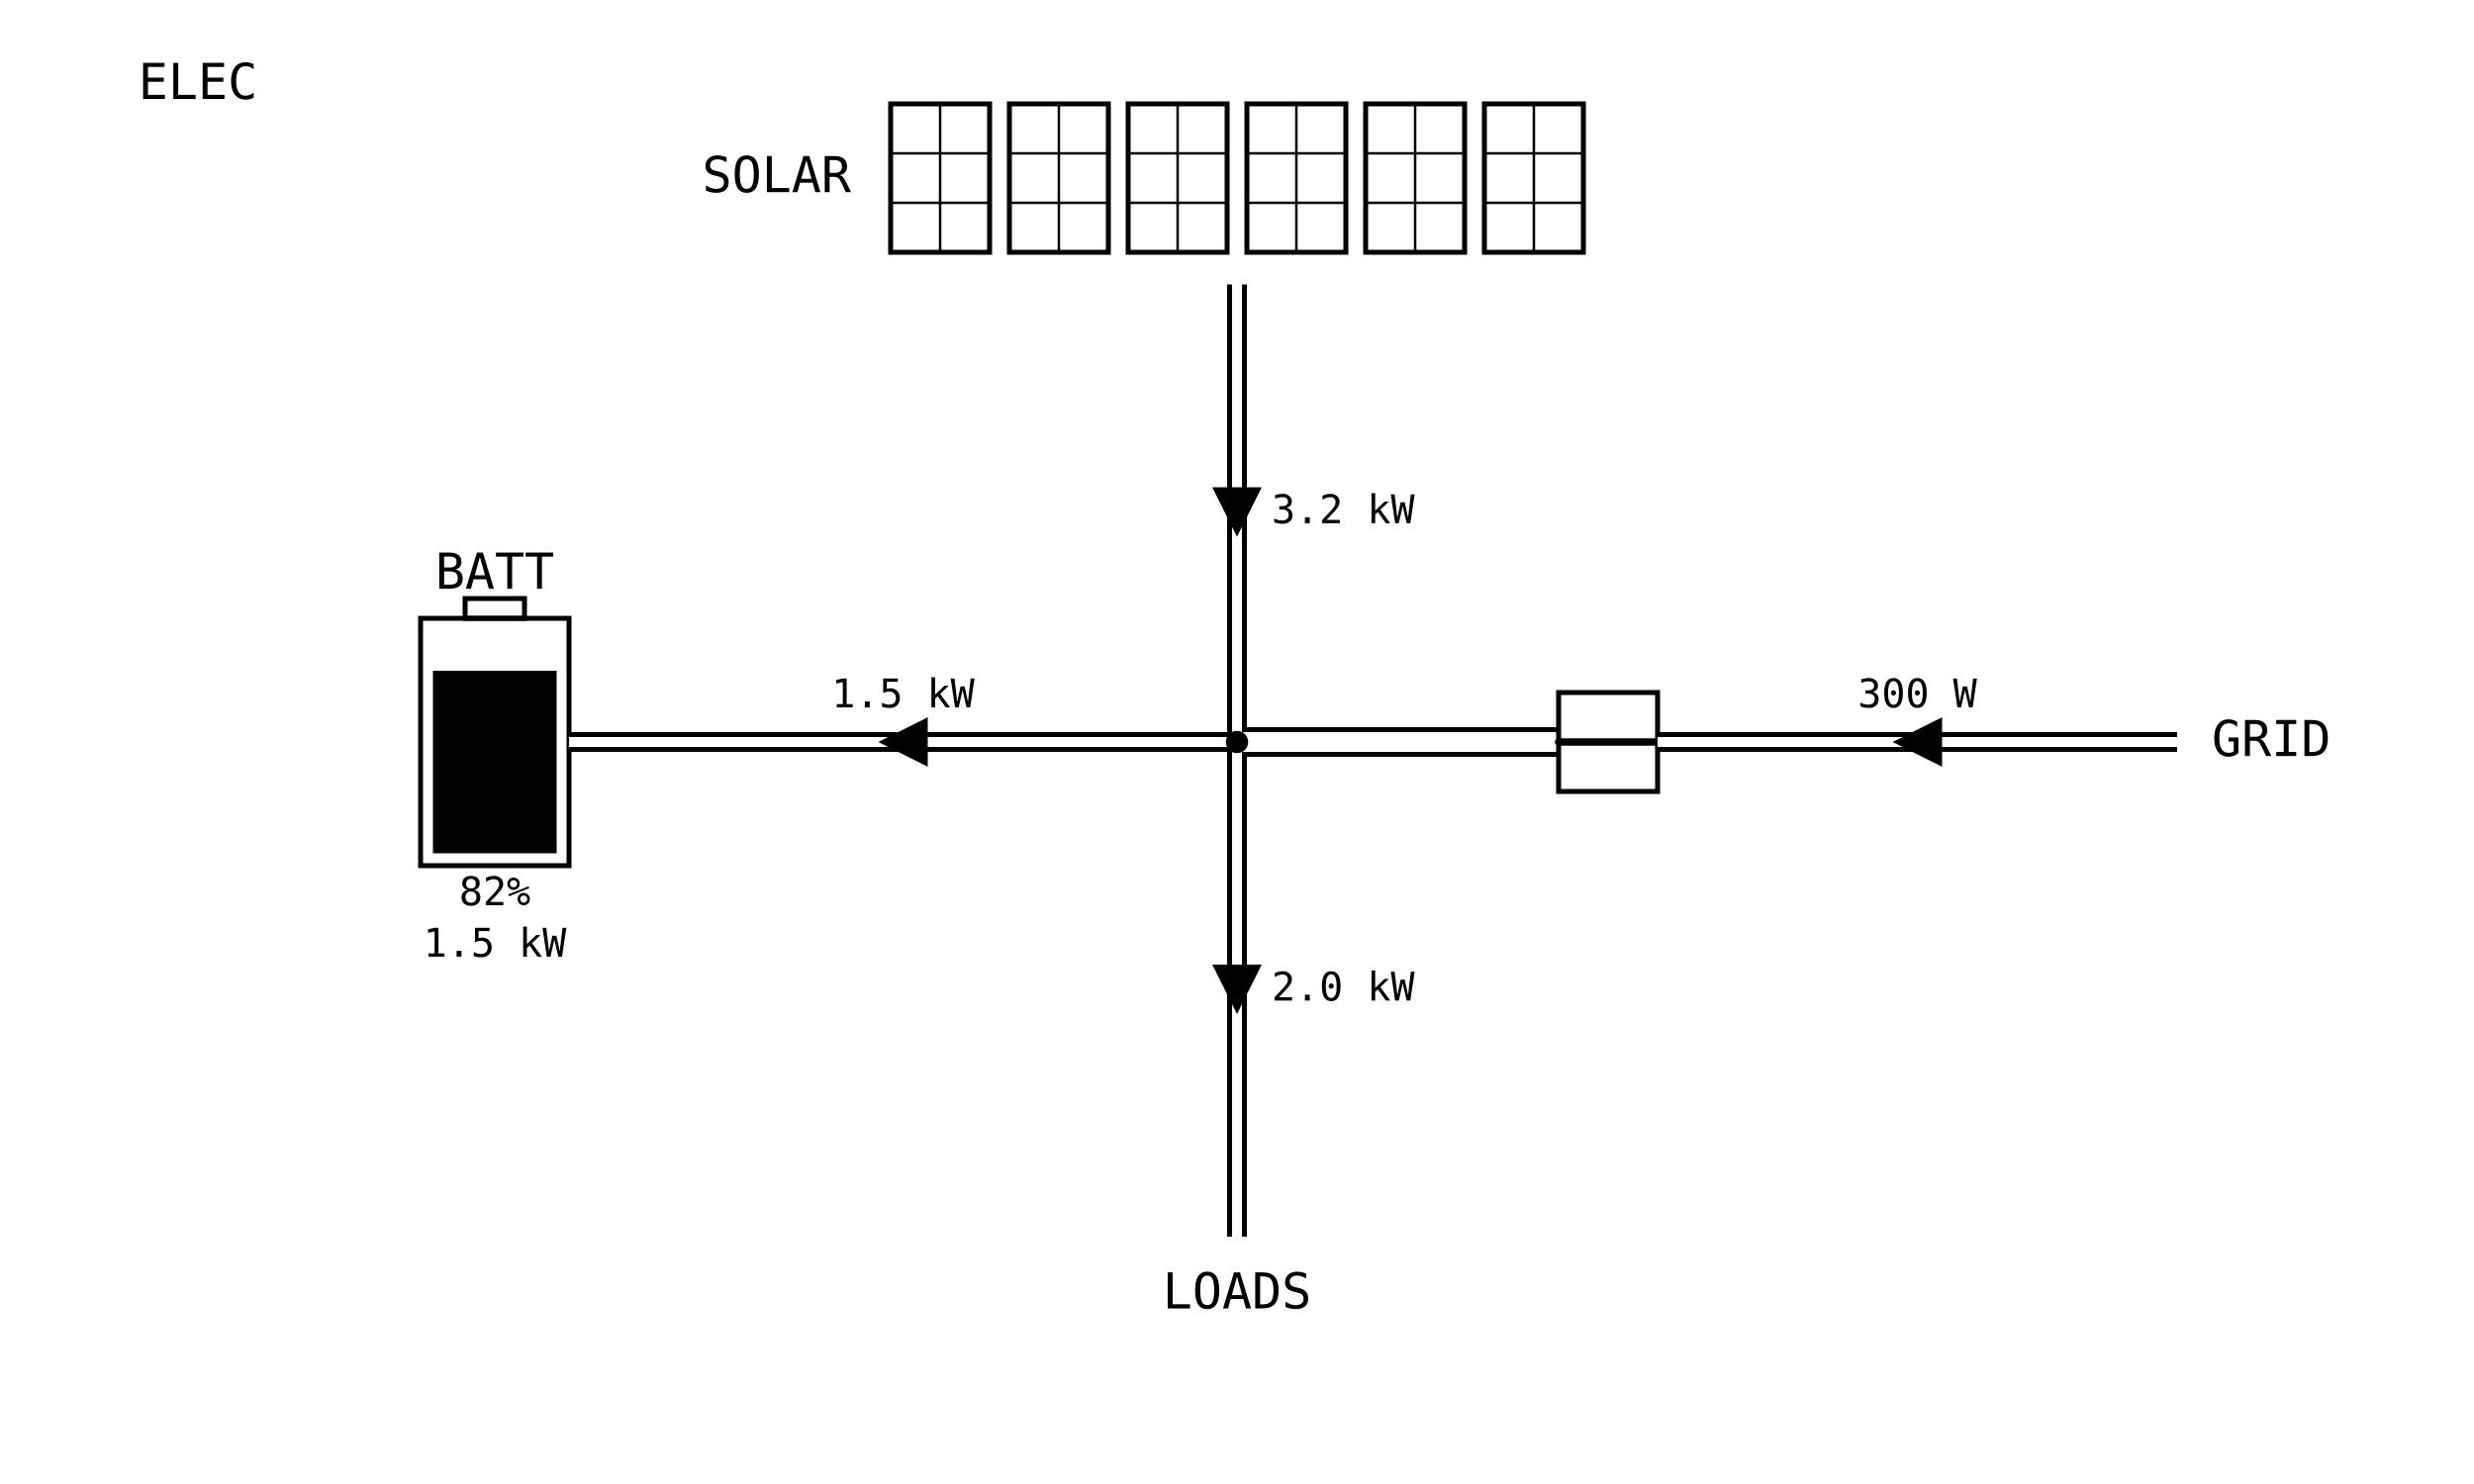
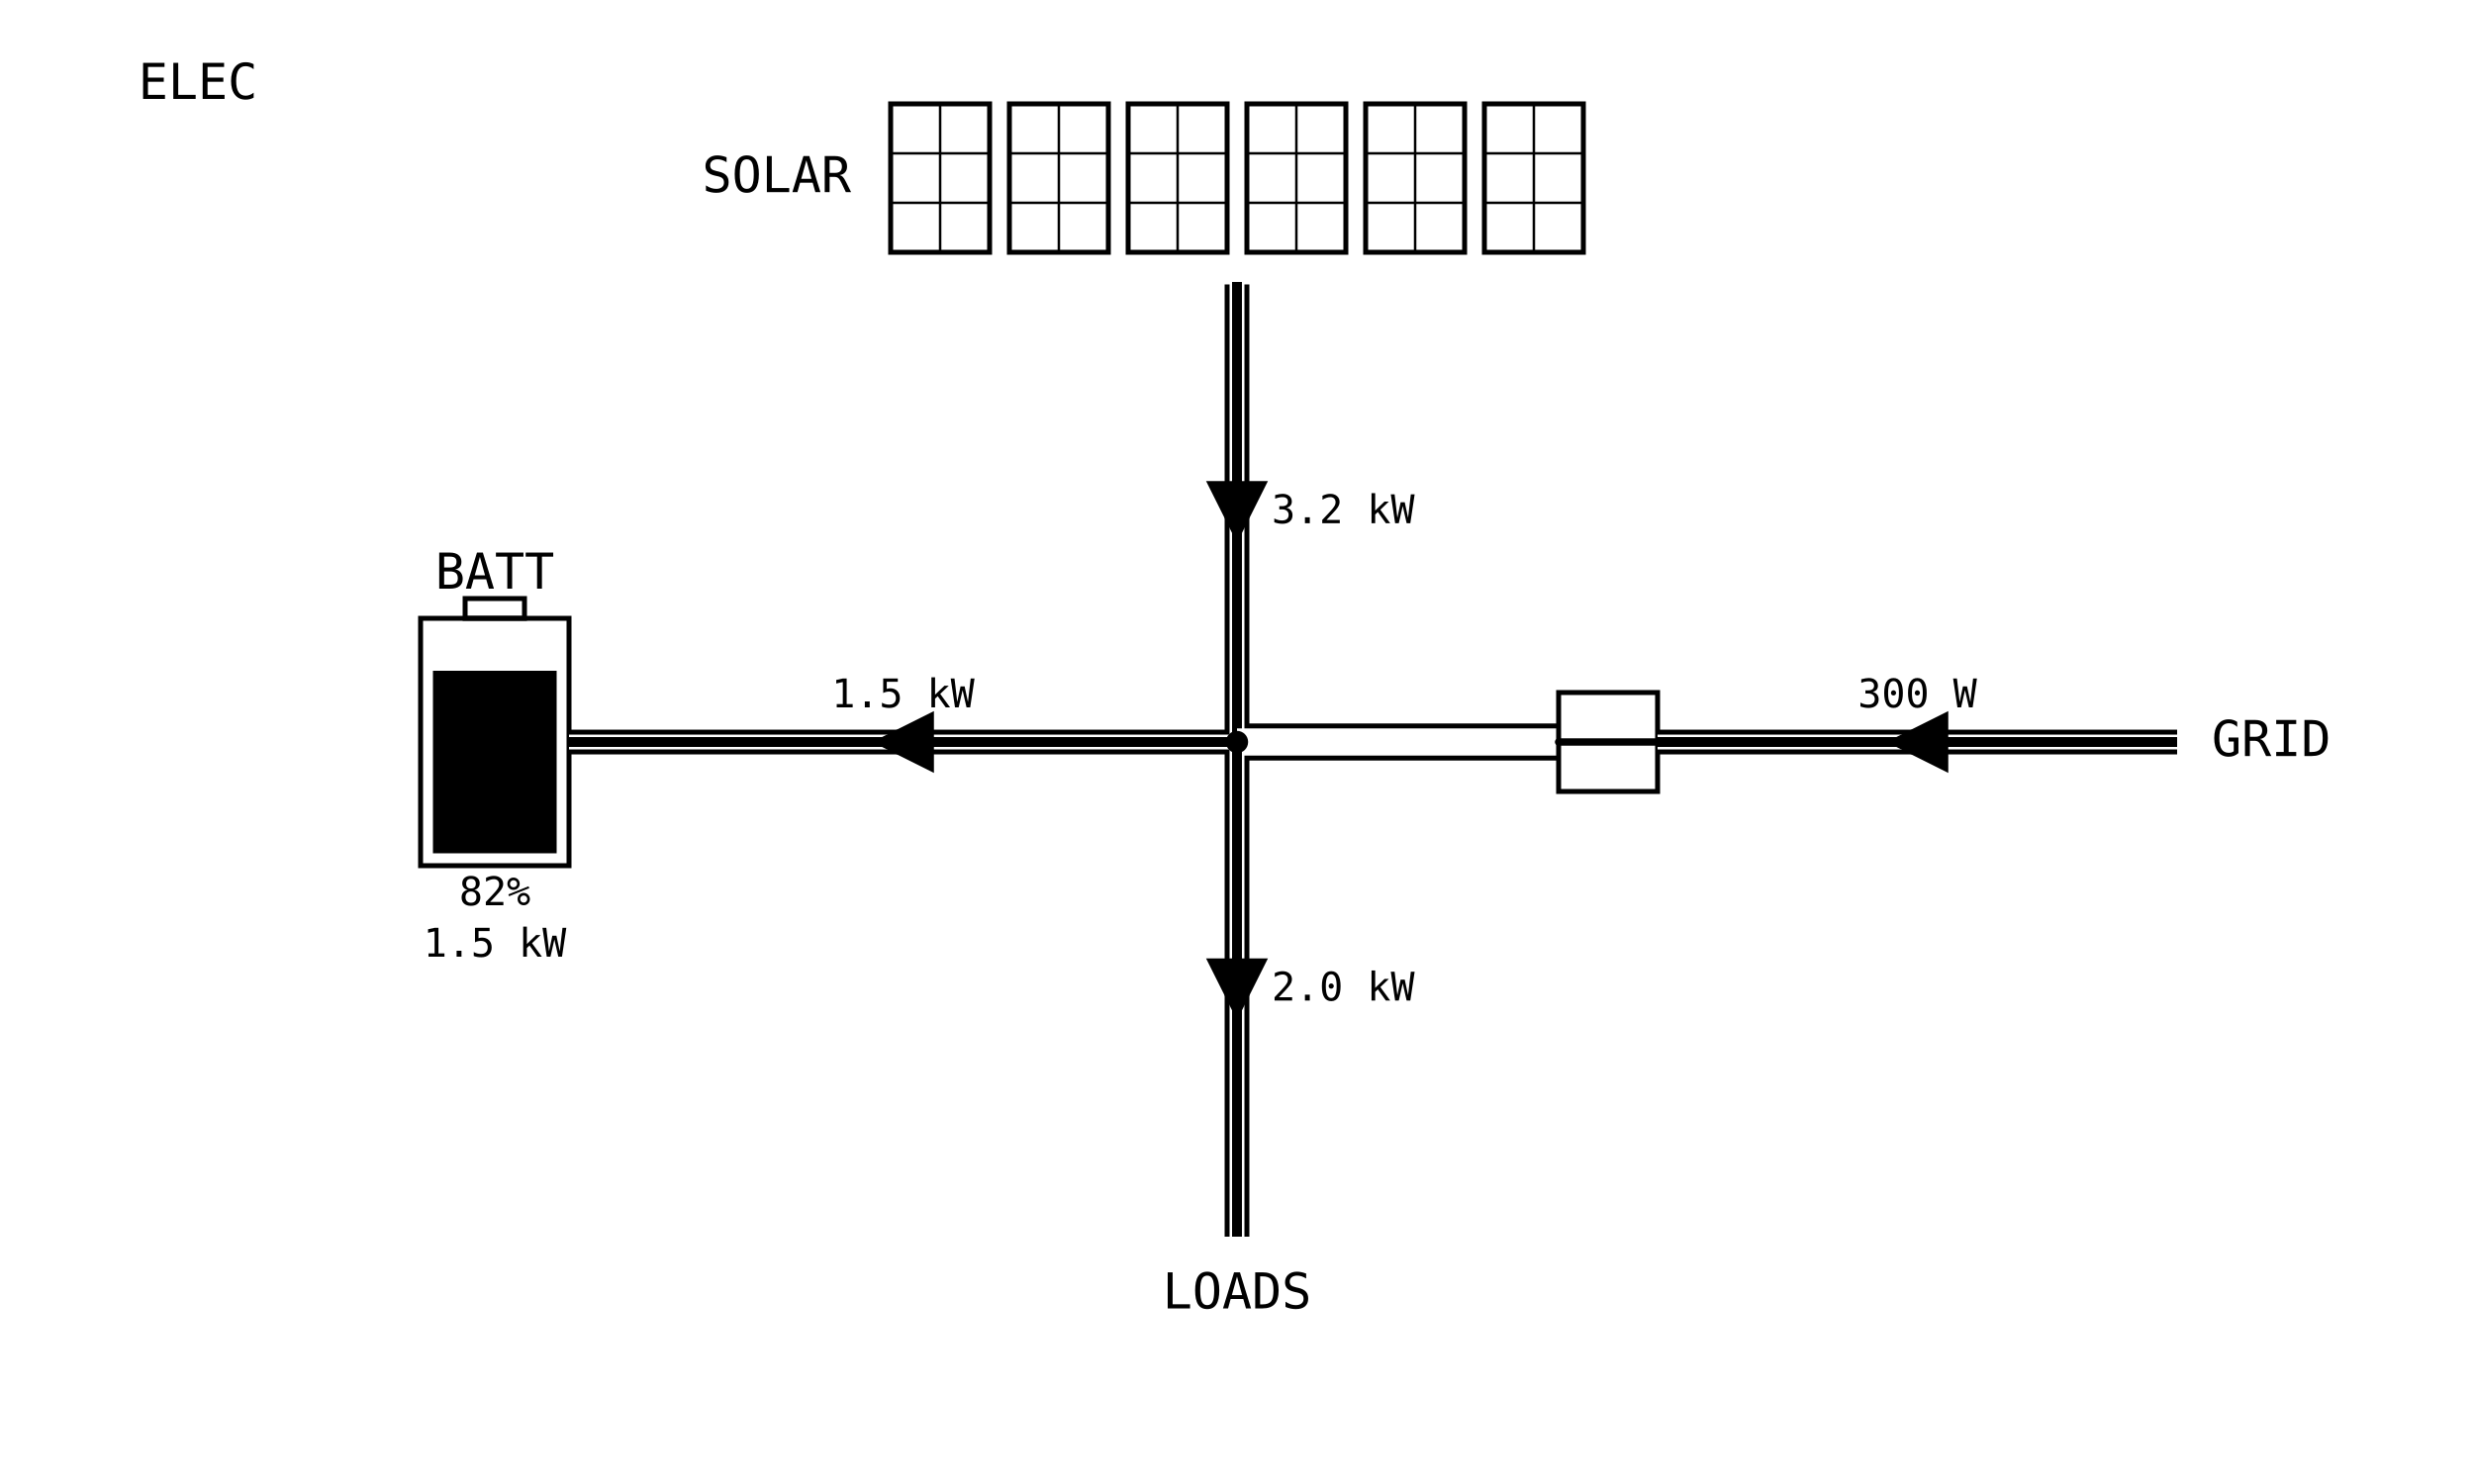
<svg xmlns="http://www.w3.org/2000/svg" viewBox="0 0 1000 600" width="1280" height="768" data-page="electrical" data-theme="eink_mono">
  <rect x="0" y="0" width="1000" height="600" fill="#ffffff" />
  <g id="casings">
    <g data-for="solar">
-       <polyline points="500,114 500,300" fill="none" stroke="#000000" stroke-width="8" stroke-linejoin="round" />
+       <polyline points="500,114 500,300" fill="none" stroke="#000000" stroke-width="10" stroke-linejoin="round" />
    </g>
    <g data-for="battery_feed">
-       <polyline points="500,300 230,300" fill="none" stroke="#000000" stroke-width="8" stroke-linejoin="round" />
+       <polyline points="500,300 230,300" fill="none" stroke="#000000" stroke-width="10" stroke-linejoin="round" />
    </g>
    <g data-for="bus_tie">
-       <polyline points="500,300 630,300" fill="none" stroke="#000000" stroke-width="12" stroke-linejoin="round" />
+       <polyline points="500,300 630,300" fill="none" stroke="#000000" stroke-width="15" stroke-linejoin="round" />
    </g>
    <g data-for="grid">
-       <polyline points="880,300 670,300" fill="none" stroke="#000000" stroke-width="8" stroke-linejoin="round" />
+       <polyline points="880,300 670,300" fill="none" stroke="#000000" stroke-width="10" stroke-linejoin="round" />
    </g>
    <g data-for="loads">
-       <polyline points="500,300 500,500" fill="none" stroke="#000000" stroke-width="8" stroke-linejoin="round" />
+       <polyline points="500,300 500,500" fill="none" stroke="#000000" stroke-width="10" stroke-linejoin="round" />
    </g>
  </g>
  <g id="title">
    <text x="80" y="40" text-anchor="middle" font-family="DejaVu Sans Mono, monospace" font-size="20" fill="#000000">ELEC</text>
  </g>
  <g id="array">
    <rect x="348" y="30" width="304" height="84" fill="none" stroke="#ffffff" stroke-width="2" />
    <g id="array.p1">
      <rect x="360" y="42" width="40" height="60" fill="none" stroke="#000000" stroke-width="2" />
      <line x1="360" y1="62" x2="400" y2="62" stroke="#000000" stroke-width="1" />
      <line x1="360" y1="82" x2="400" y2="82" stroke="#000000" stroke-width="1" />
      <line x1="380" y1="42" x2="380" y2="102" stroke="#000000" stroke-width="1" />
    </g>
    <g id="array.p2">
      <rect x="408" y="42" width="40" height="60" fill="none" stroke="#000000" stroke-width="2" />
      <line x1="408" y1="62" x2="448" y2="62" stroke="#000000" stroke-width="1" />
      <line x1="408" y1="82" x2="448" y2="82" stroke="#000000" stroke-width="1" />
      <line x1="428" y1="42" x2="428" y2="102" stroke="#000000" stroke-width="1" />
    </g>
    <g id="array.p3">
      <rect x="456" y="42" width="40" height="60" fill="none" stroke="#000000" stroke-width="2" />
      <line x1="456" y1="62" x2="496" y2="62" stroke="#000000" stroke-width="1" />
      <line x1="456" y1="82" x2="496" y2="82" stroke="#000000" stroke-width="1" />
      <line x1="476" y1="42" x2="476" y2="102" stroke="#000000" stroke-width="1" />
    </g>
    <g id="array.p4">
      <rect x="504" y="42" width="40" height="60" fill="none" stroke="#000000" stroke-width="2" />
      <line x1="504" y1="62" x2="544" y2="62" stroke="#000000" stroke-width="1" />
      <line x1="504" y1="82" x2="544" y2="82" stroke="#000000" stroke-width="1" />
      <line x1="524" y1="42" x2="524" y2="102" stroke="#000000" stroke-width="1" />
    </g>
    <g id="array.p5">
      <rect x="552" y="42" width="40" height="60" fill="none" stroke="#000000" stroke-width="2" />
      <line x1="552" y1="62" x2="592" y2="62" stroke="#000000" stroke-width="1" />
      <line x1="552" y1="82" x2="592" y2="82" stroke="#000000" stroke-width="1" />
      <line x1="572" y1="42" x2="572" y2="102" stroke="#000000" stroke-width="1" />
    </g>
    <g id="array.p6">
      <rect x="600" y="42" width="40" height="60" fill="none" stroke="#000000" stroke-width="2" />
      <line x1="600" y1="62" x2="640" y2="62" stroke="#000000" stroke-width="1" />
      <line x1="600" y1="82" x2="640" y2="82" stroke="#000000" stroke-width="1" />
      <line x1="620" y1="42" x2="620" y2="102" stroke="#000000" stroke-width="1" />
    </g>
    <text x="344" y="72" text-anchor="end" dominant-baseline="middle" font-family="DejaVu Sans Mono, monospace" font-size="20" fill="#000000">SOLAR</text>
  </g>
  <g id="solar">
-     <polyline points="500,114 500,300" fill="none" stroke="#ffffff" stroke-width="4" stroke-linejoin="round" />
-     <polygon points="500,217 490,197 510,197" fill="#000000" />
+     <polyline points="500,114 500,300" fill="none" stroke="#ffffff" stroke-width="6" stroke-linejoin="round" />
+     <polyline points="500,114 500,300" fill="none" stroke="#000000" stroke-width="4" stroke-linejoin="round" />
+     <polygon points="500,219.5 487.5,194.5 512.5,194.5" fill="#000000" />
    <text x="514" y="207" text-anchor="start" dominant-baseline="middle" font-family="DejaVu Sans Mono, monospace" font-size="16" fill="#000000">3.2 kW</text>
  </g>
  <g id="battery">
    <rect x="170" y="250" width="60" height="100" fill="none" stroke="#000000" stroke-width="2" />
    <rect x="188" y="242" width="24" height="8" fill="none" stroke="#000000" stroke-width="2" />
    <rect x="175" y="271.2" width="50" height="73.8" fill="#000000" />
    <text x="200" y="238" text-anchor="middle" font-family="DejaVu Sans Mono, monospace" font-size="20" fill="#000000">BATT</text>
    <text x="200" y="366" text-anchor="middle" font-family="DejaVu Sans Mono, monospace" font-size="16" fill="#000000">82%</text>
    <text x="200" y="386.8" text-anchor="middle" font-family="DejaVu Sans Mono, monospace" font-size="16" fill="#000000">1.5 kW</text>
  </g>
  <g id="battery_feed">
-     <polyline points="500,300 230,300" fill="none" stroke="#ffffff" stroke-width="4" stroke-linejoin="round" />
-     <polygon points="355,300 375,290 375,310" fill="#000000" />
+     <polyline points="500,300 230,300" fill="none" stroke="#ffffff" stroke-width="6" stroke-linejoin="round" />
+     <polyline points="500,300 230,300" fill="none" stroke="#000000" stroke-width="4" stroke-linejoin="round" />
+     <polygon points="352.5,300 377.5,287.5 377.5,312.5" fill="#000000" />
    <text x="365" y="286" text-anchor="middle" font-family="DejaVu Sans Mono, monospace" font-size="16" fill="#000000">1.5 kW</text>
  </g>
  <g id="bus_tie">
-     <polyline points="500,300 630,300" fill="none" stroke="#ffffff" stroke-width="8" stroke-linejoin="round" />
+     <polyline points="500,300 630,300" fill="none" stroke="#ffffff" stroke-width="11" stroke-linejoin="round" />
  </g>
  <g id="main_breaker">
    <g>
      <rect x="630" y="280" width="40" height="40" fill="none" stroke="#000000" stroke-width="2" />
      <line x1="630" y1="300" x2="670" y2="300" stroke="#000000" stroke-width="3" stroke-linecap="round" />
    </g>
  </g>
  <g id="grid">
-     <polyline points="880,300 670,300" fill="none" stroke="#ffffff" stroke-width="4" stroke-linejoin="round" />
-     <polygon points="765,300 785,290 785,310" fill="#000000" />
+     <polyline points="880,300 670,300" fill="none" stroke="#ffffff" stroke-width="6" stroke-linejoin="round" />
+     <polyline points="880,300 670,300" fill="none" stroke="#000000" stroke-width="4" stroke-linejoin="round" />
+     <polygon points="762.5,300 787.5,287.5 787.5,312.5" fill="#000000" />
    <text x="894" y="300" text-anchor="start" dominant-baseline="middle" font-family="DejaVu Sans Mono, monospace" font-size="20" fill="#000000">GRID</text>
    <text x="775" y="286" text-anchor="middle" font-family="DejaVu Sans Mono, monospace" font-size="16" fill="#000000">300 W</text>
  </g>
  <g id="loads">
-     <polyline points="500,300 500,500" fill="none" stroke="#ffffff" stroke-width="4" stroke-linejoin="round" />
-     <polygon points="500,410 490,390 510,390" fill="#000000" />
+     <polyline points="500,300 500,500" fill="none" stroke="#ffffff" stroke-width="6" stroke-linejoin="round" />
+     <polyline points="500,300 500,500" fill="none" stroke="#000000" stroke-width="4" stroke-linejoin="round" />
+     <polygon points="500,412.5 487.5,387.5 512.5,387.5" fill="#000000" />
    <text x="500" y="529" text-anchor="middle" font-family="DejaVu Sans Mono, monospace" font-size="20" fill="#000000">LOADS</text>
    <text x="514" y="400" text-anchor="start" dominant-baseline="middle" font-family="DejaVu Sans Mono, monospace" font-size="16" fill="#000000">2.0 kW</text>
  </g>
  <g id="bus">
    <circle cx="500" cy="300" r="4.5" fill="#000000" />
  </g>
</svg>
